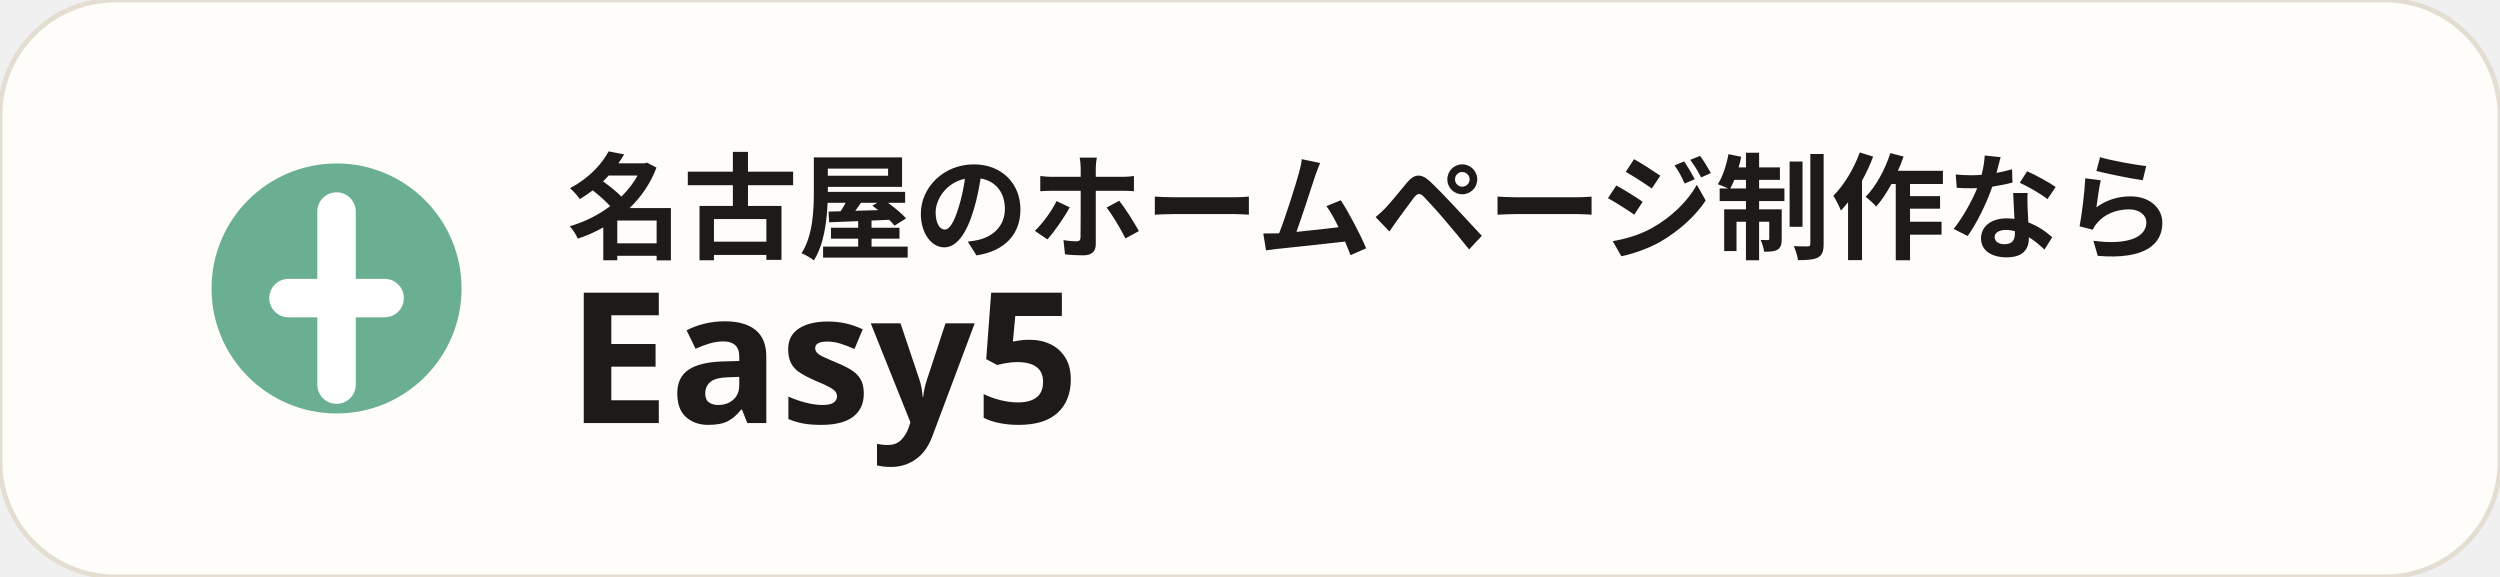
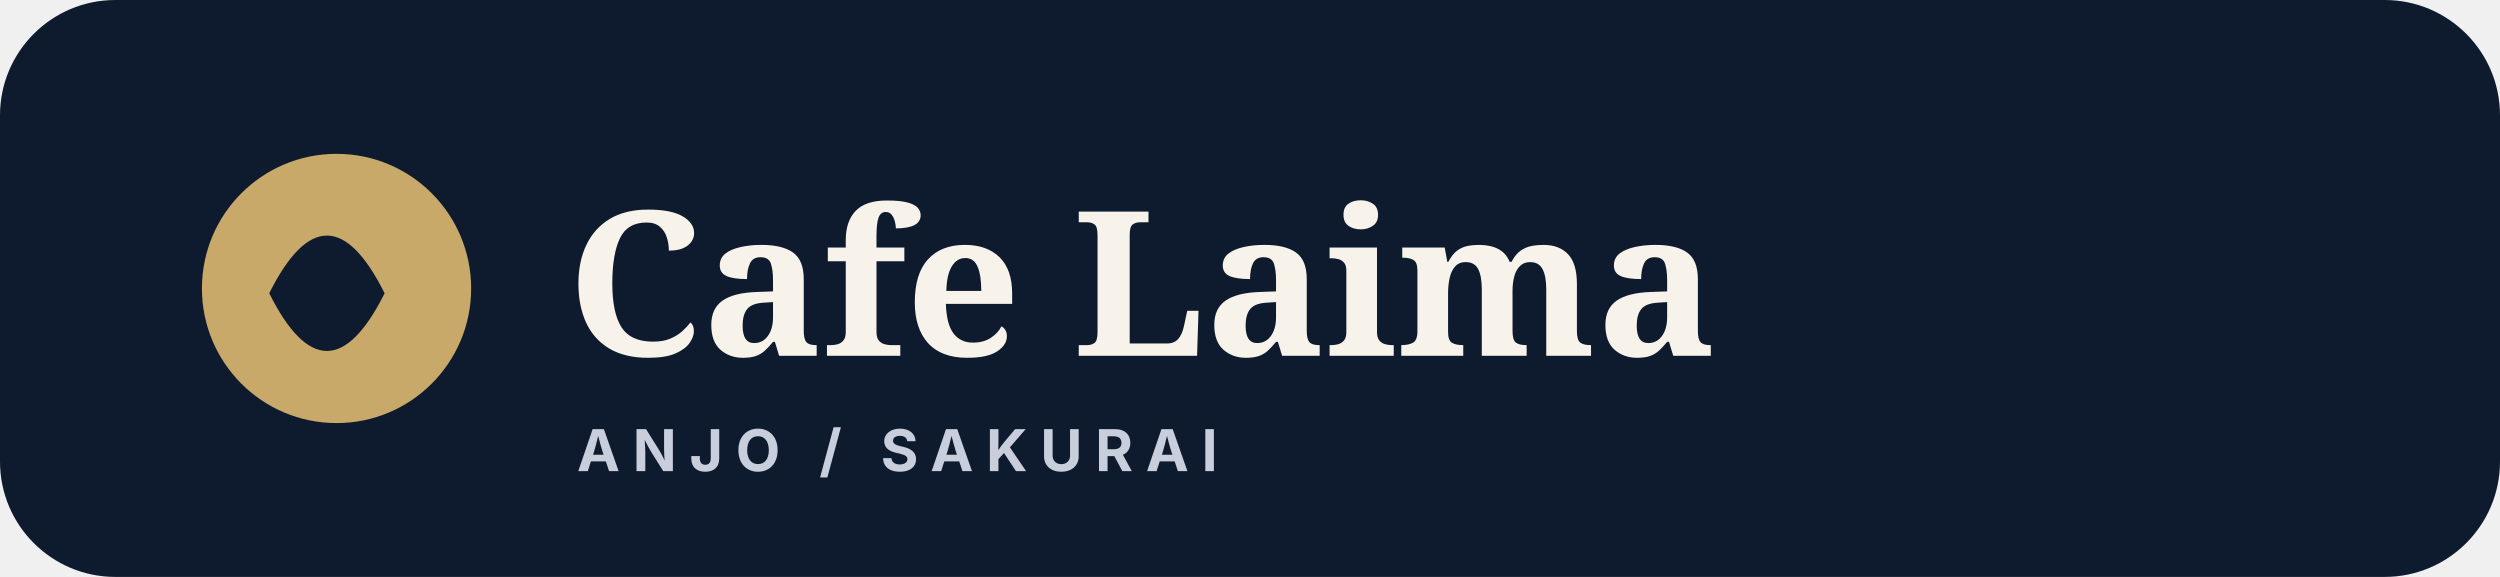
- <svg xmlns="http://www.w3.org/2000/svg" viewBox="0 0 520 120" role="img" aria-label="Easy5 ロゴ">
-   <rect width="520" height="120" rx="24" fill="#fffdfa" stroke="#e4ddd2" />
-   <circle cx="70" cy="60" r="26" fill="#6baf92" />
-   <path d="M60 62h20M70 44v36" stroke="#fff" stroke-width="8" stroke-linecap="round" />
-   <text x="118" y="52" font-family="system-ui, sans-serif" font-size="24" font-weight="800" fill="#1d1b18">名古屋のホームページ制作なら</text>
-   <text x="118" y="88" font-family="system-ui, sans-serif" font-size="38" font-weight="900" fill="#1d1b18">Easy5</text>
+ <svg xmlns="http://www.w3.org/2000/svg" viewBox="0 0 520 120" role="img" aria-label="Cafe Laima ロゴ">
+   <rect width="520" height="120" rx="24" fill="#0E1B2E" />
+   <circle cx="70" cy="60" r="28" fill="#C8A96A" />
+   <path d="M56 61c8-16 16-16 24 0-8 16-16 16-24 0z" fill="#0E1B2E" />
+   <text x="118" y="74" font-family="Cormorant Garamond, serif" font-size="42" font-weight="700" fill="#F7F3EB">Cafe Laima</text>
+   <text x="120" y="98" font-family="Inter, sans-serif" font-size="12" font-weight="700" letter-spacing="0.22em" fill="#C8CEDB">ANJO / SAKURAI</text>
</svg>
